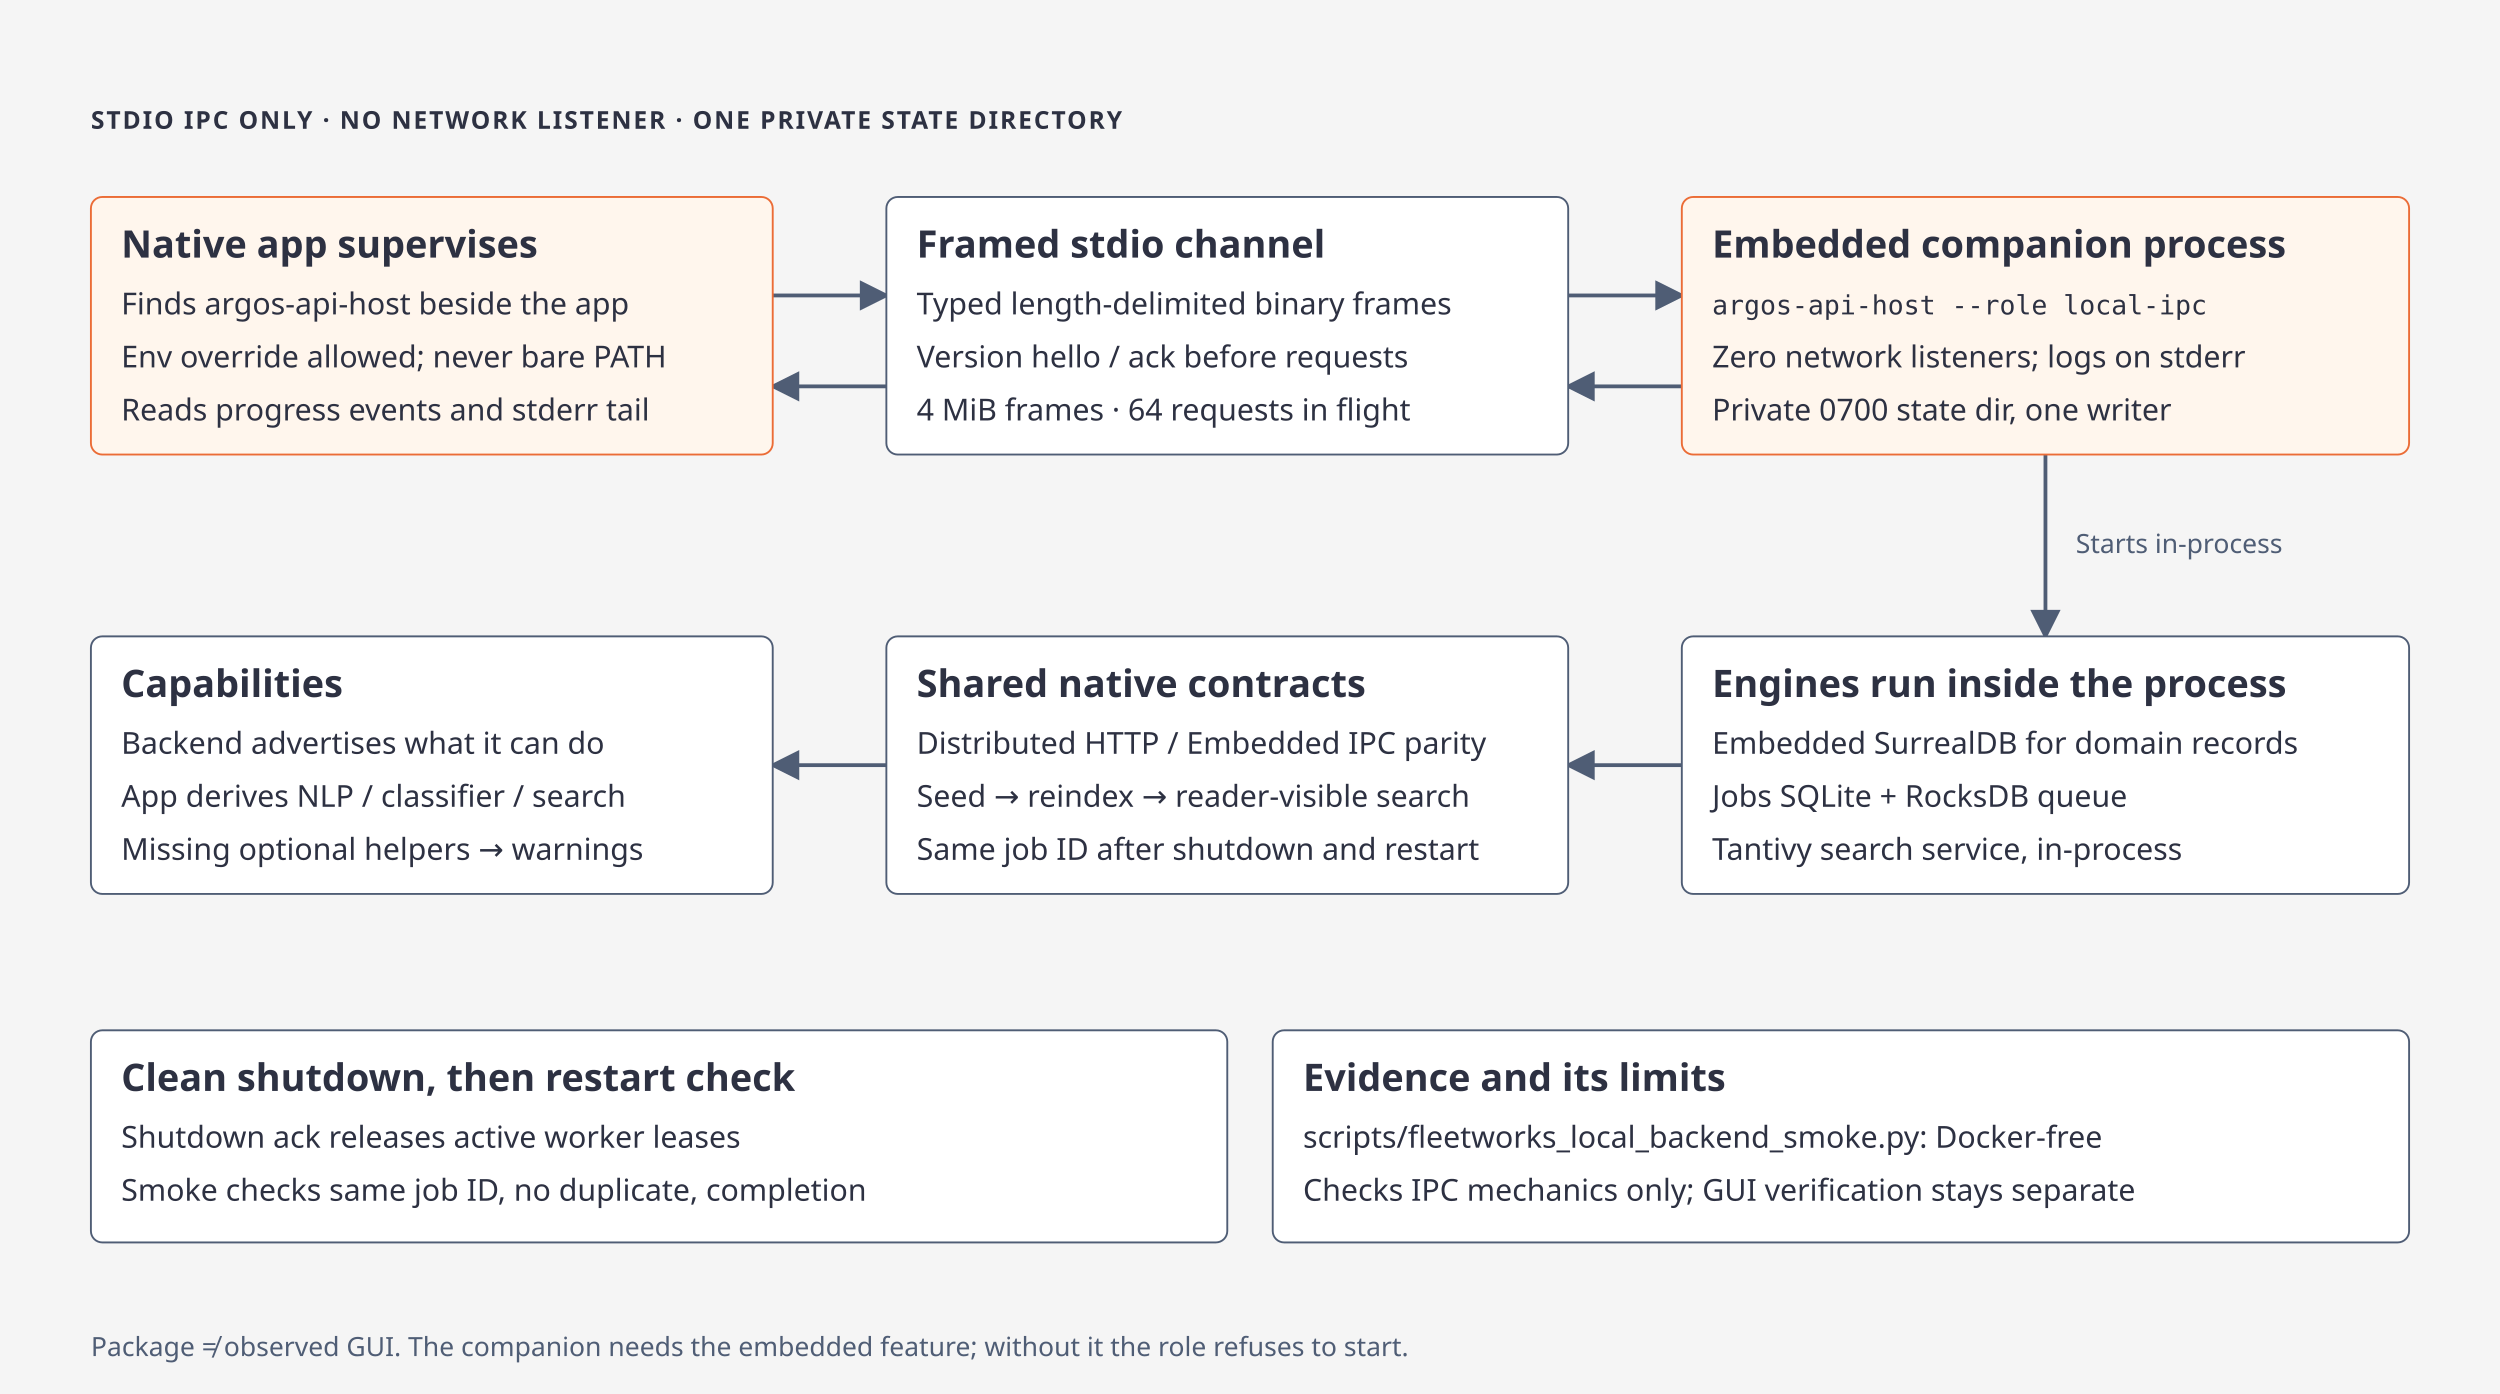
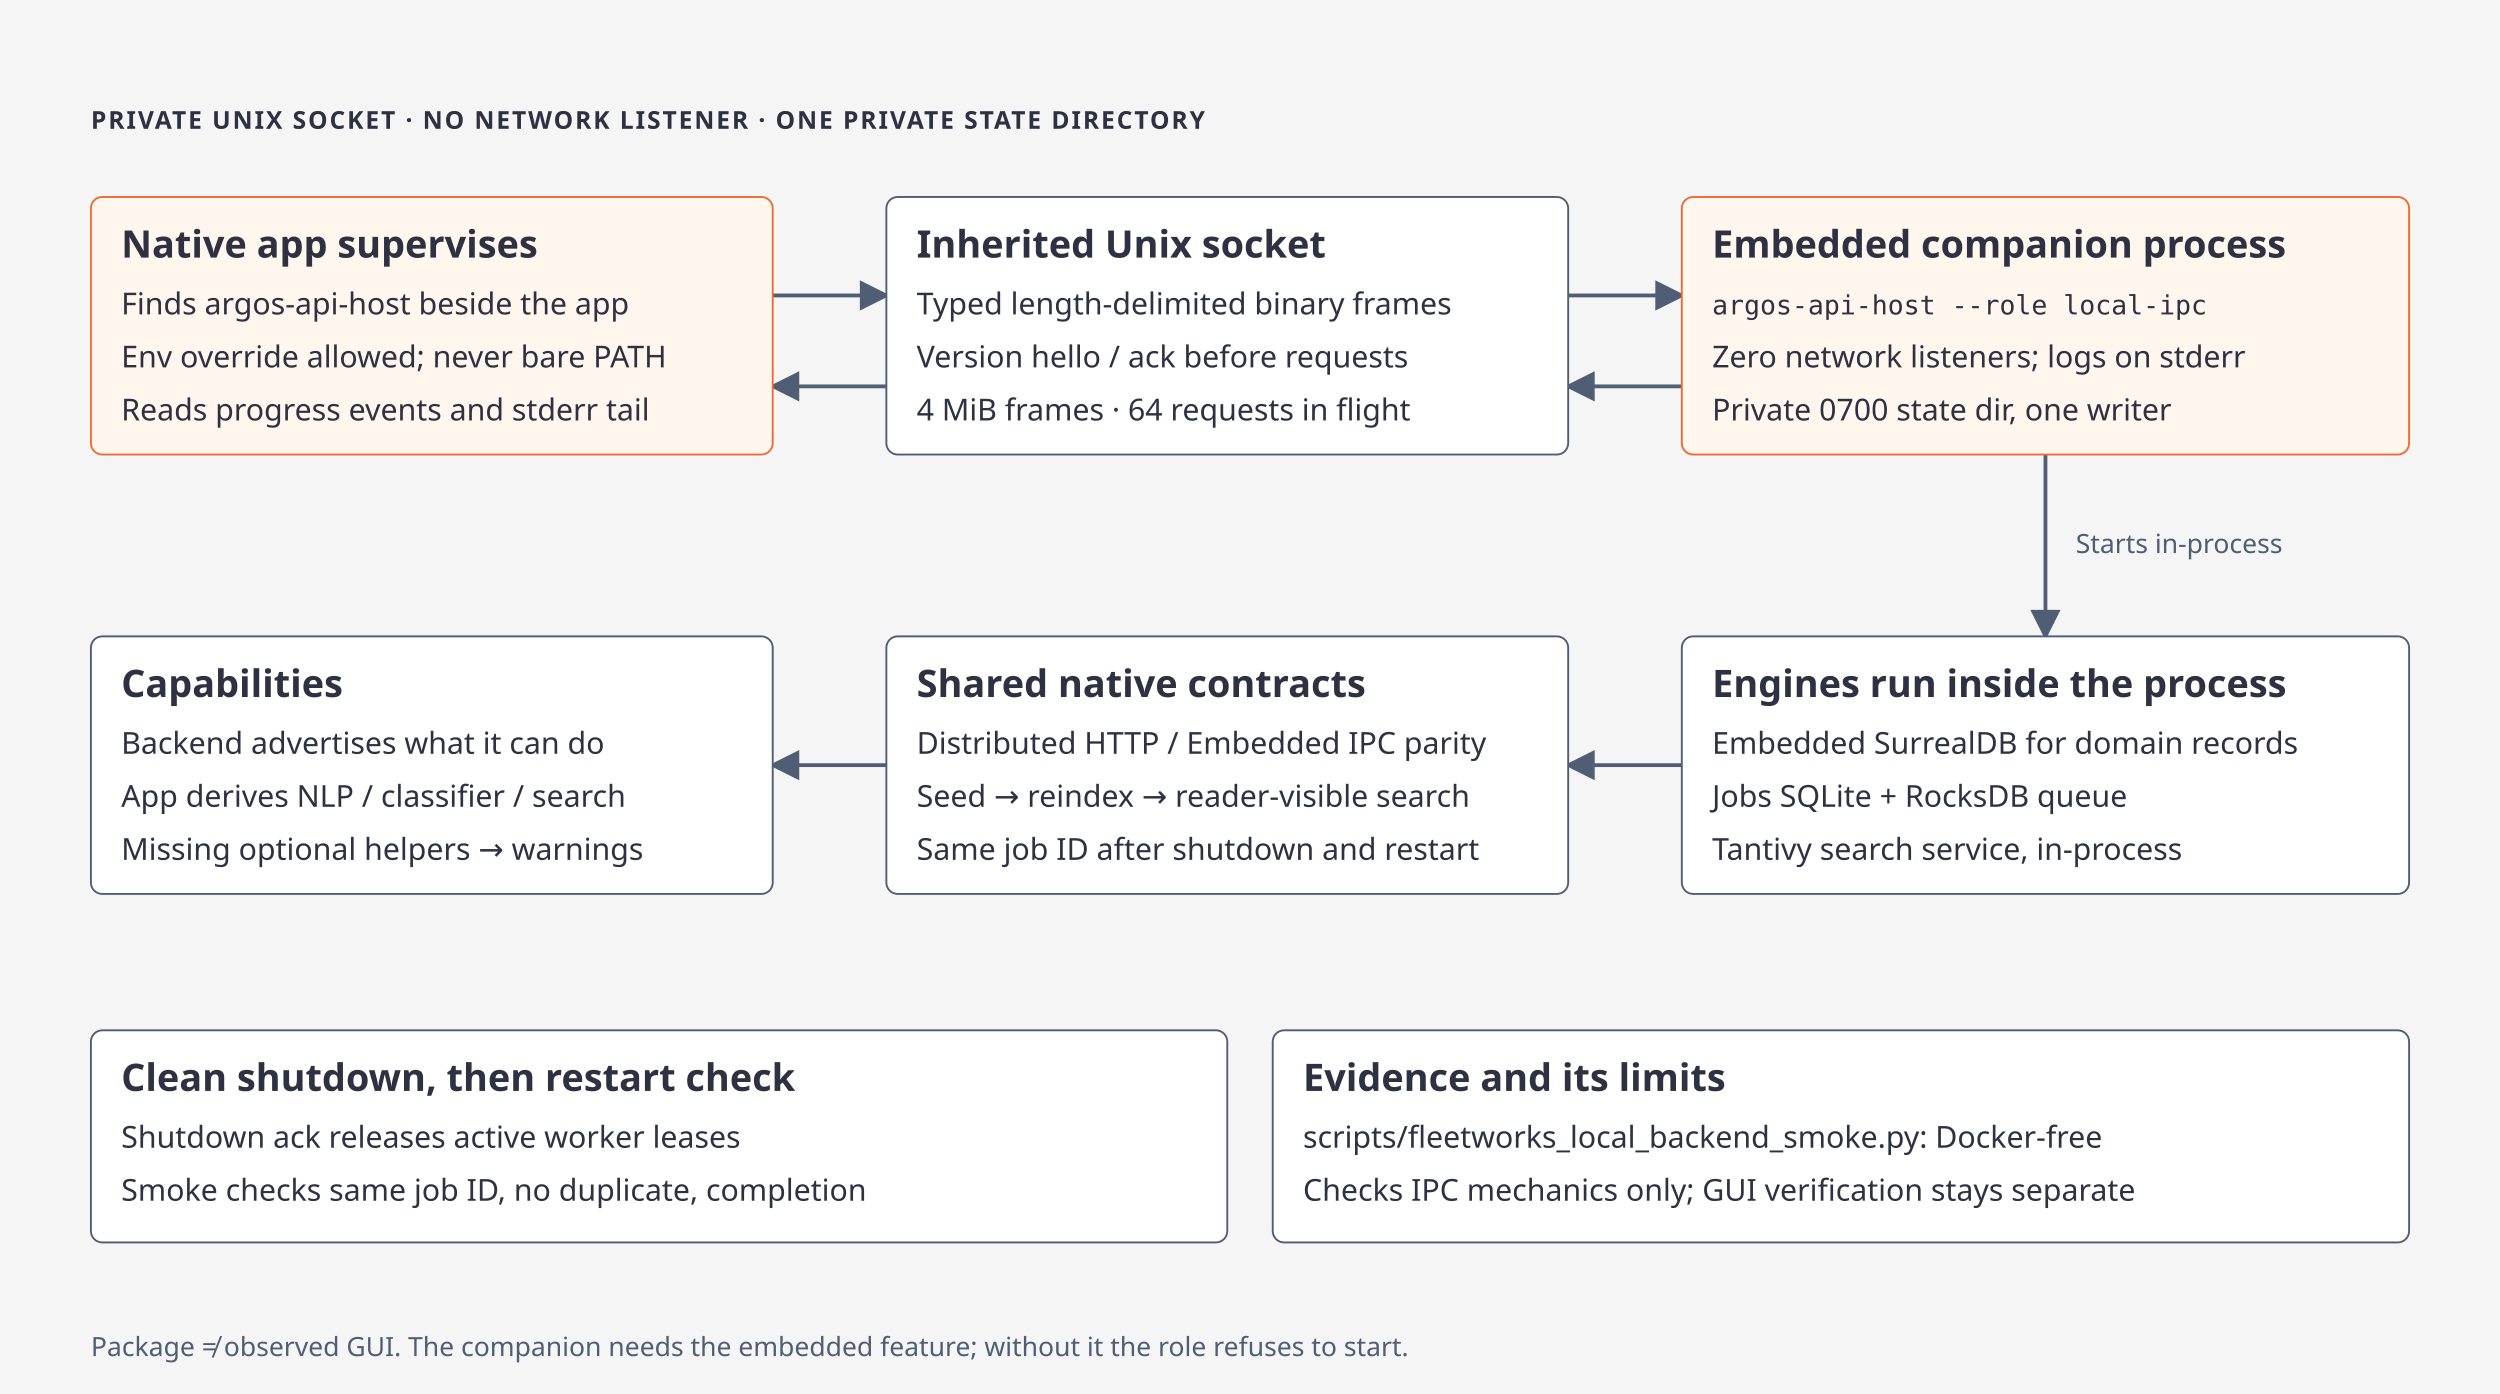
<svg xmlns="http://www.w3.org/2000/svg" viewBox="0 0 1320 736" role="img" aria-labelledby="local-ipc-companion-title local-ipc-companion-desc">
  <defs>
    <marker id="local-ipc-companion-arrow" markerWidth="8" markerHeight="8" refX="7" refY="4" orient="auto">
      <path d="M0 0L8 4L0 8Z" fill="#4f5d75" />
    </marker>
  </defs>
  <style>text{font-family:Geist,system-ui,sans-serif;fill:#2d3142}.label{font-size:20px;font-weight:600}.note{font-size:16px}.zone{font-size:13px;font-weight:600;letter-spacing:1px}.node{fill:#fff;stroke:#4f5d75}.accent{fill:#fff6ed;stroke:#eb6c36}.edge{fill:none;stroke:#4f5d75;stroke-width:2;marker-end:url(#local-ipc-companion-arrow)}.minor{fill:#4f5d75;font-size:14px}.code{font-family:'Geist Mono',ui-monospace,monospace;font-size:14px}</style>
  <rect width="1320" height="736" fill="#f5f5f5" />
-   <text x="48" y="68" class="zone">STDIO IPC ONLY · NO NETWORK LISTENER · ONE PRIVATE STATE DIRECTORY</text>
+   <text x="48" y="68" class="zone">PRIVATE UNIX SOCKET · NO NETWORK LISTENER · ONE PRIVATE STATE DIRECTORY</text>
  <path d="M408 156H468" class="edge" />
  <path d="M468 204H408" class="edge" />
  <path d="M828 156H888" class="edge" />
  <path d="M888 204H828" class="edge" />
  <path d="M1080 240V336" class="edge" />
  <path d="M888 404H828" class="edge" />
  <path d="M468 404H408" class="edge" />
  <rect x="48" y="104" width="360" height="136" rx="6" class="accent" />
  <text x="64" y="136" class="label">Native app supervises</text>
  <text x="64" y="166" class="note">Finds argos-api-host beside the app</text>
  <text x="64" y="194" class="note">Env override allowed; never bare PATH</text>
  <text x="64" y="222" class="note">Reads progress events and stderr tail</text>
  <rect x="468" y="104" width="360" height="136" rx="6" class="node" />
-   <text x="484" y="136" class="label">Framed stdio channel</text>
+   <text x="484" y="136" class="label">Inherited Unix socket</text>
  <text x="484" y="166" class="note">Typed length-delimited binary frames</text>
  <text x="484" y="194" class="note">Version hello / ack before requests</text>
  <text x="484" y="222" class="note">4 MiB frames · 64 requests in flight</text>
  <rect x="888" y="104" width="384" height="136" rx="6" class="accent" />
  <text x="904" y="136" class="label">Embedded companion process</text>
  <text x="904" y="166" class="code">argos-api-host --role local-ipc</text>
  <text x="904" y="194" class="note">Zero network listeners; logs on stderr</text>
  <text x="904" y="222" class="note">Private 0700 state dir, one writer</text>
  <text x="1096" y="292" class="minor">Starts in-process</text>
  <rect x="888" y="336" width="384" height="136" rx="6" class="node" />
  <text x="904" y="368" class="label">Engines run inside the process</text>
  <text x="904" y="398" class="note">Embedded SurrealDB for domain records</text>
  <text x="904" y="426" class="note">Jobs SQLite + RocksDB queue</text>
  <text x="904" y="454" class="note">Tantivy search service, in-process</text>
  <rect x="468" y="336" width="360" height="136" rx="6" class="node" />
  <text x="484" y="368" class="label">Shared native contracts</text>
  <text x="484" y="398" class="note">Distributed HTTP / Embedded IPC parity</text>
  <text x="484" y="426" class="note">Seed → reindex → reader-visible search</text>
  <text x="484" y="454" class="note">Same job ID after shutdown and restart</text>
  <rect x="48" y="336" width="360" height="136" rx="6" class="node" />
  <text x="64" y="368" class="label">Capabilities</text>
  <text x="64" y="398" class="note">Backend advertises what it can do</text>
  <text x="64" y="426" class="note">App derives NLP / classifier / search</text>
  <text x="64" y="454" class="note">Missing optional helpers → warnings</text>
  <rect x="48" y="544" width="600" height="112" rx="6" class="node" />
  <text x="64" y="576" class="label">Clean shutdown, then restart check</text>
  <text x="64" y="606" class="note">Shutdown ack releases active worker leases</text>
  <text x="64" y="634" class="note">Smoke checks same job ID, no duplicate, completion</text>
  <rect x="672" y="544" width="600" height="112" rx="6" class="node" />
  <text x="688" y="576" class="label">Evidence and its limits</text>
  <text x="688" y="606" class="note">scripts/fleetworks_local_backend_smoke.py: Docker-free</text>
  <text x="688" y="634" class="note">Checks IPC mechanics only; GUI verification stays separate</text>
  <text x="48" y="716" class="minor">Package ≠ observed GUI. The companion needs the embedded feature; without it the role refuses to start.</text>
</svg>
